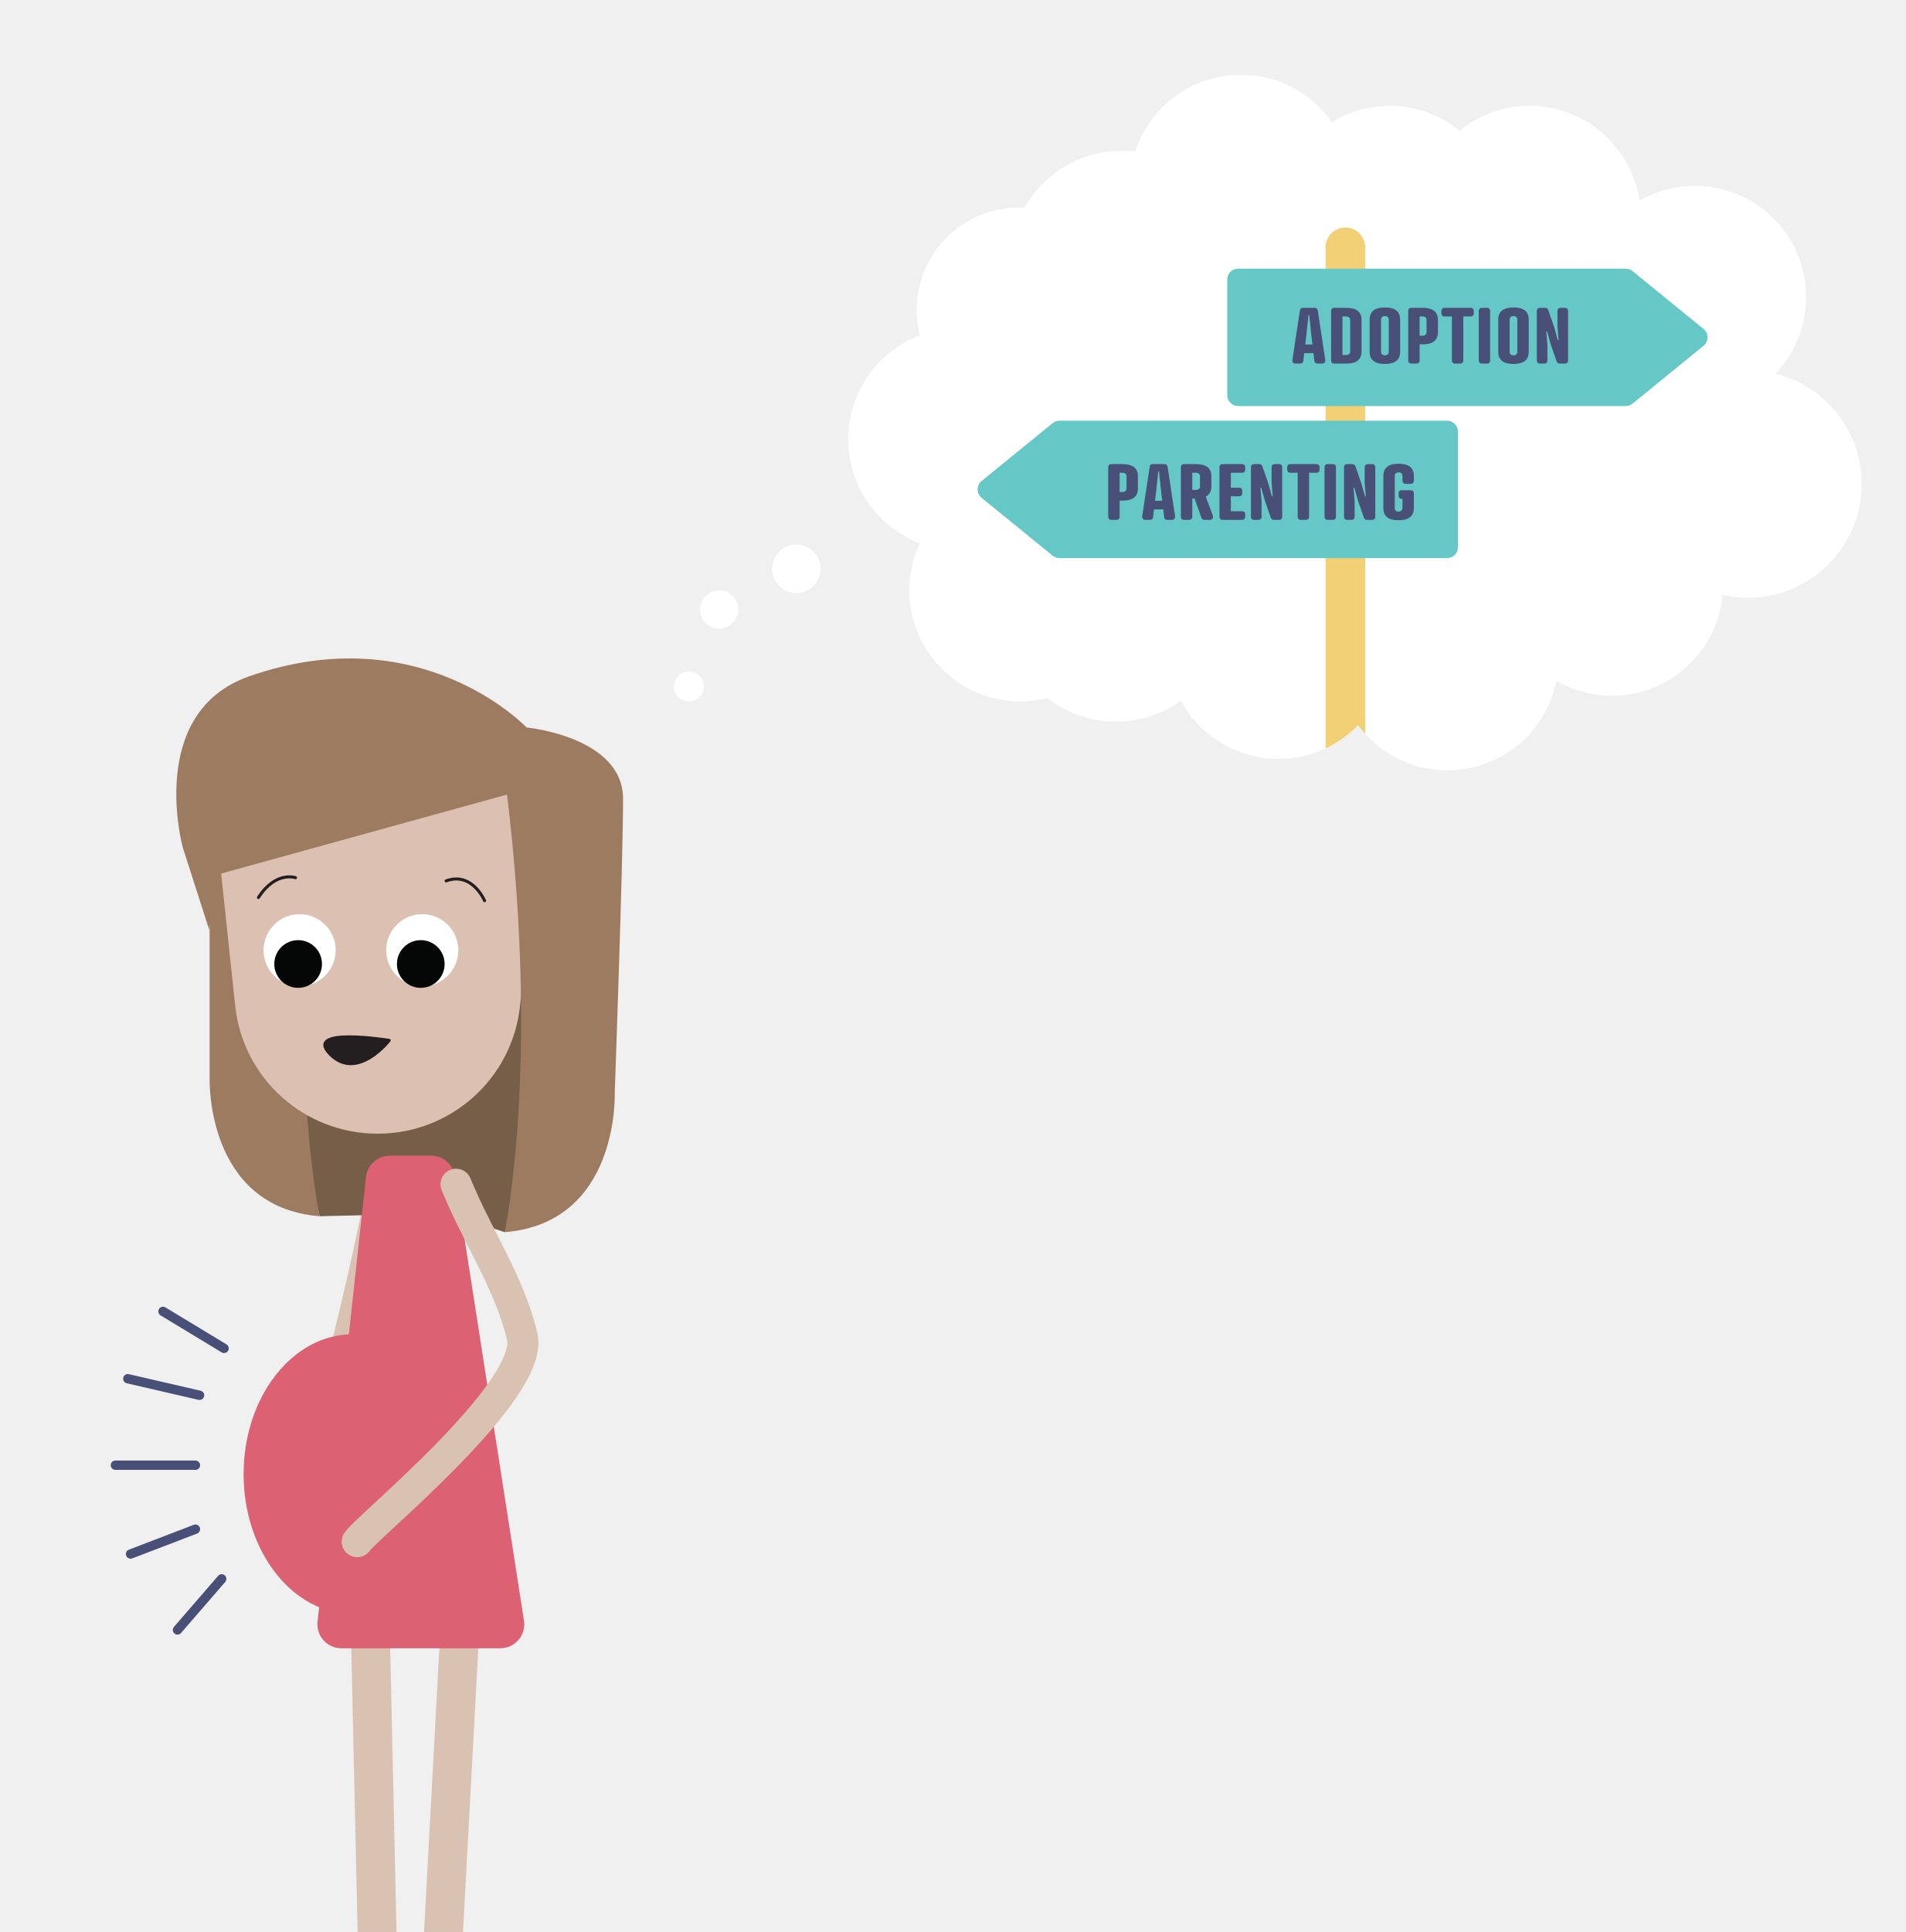
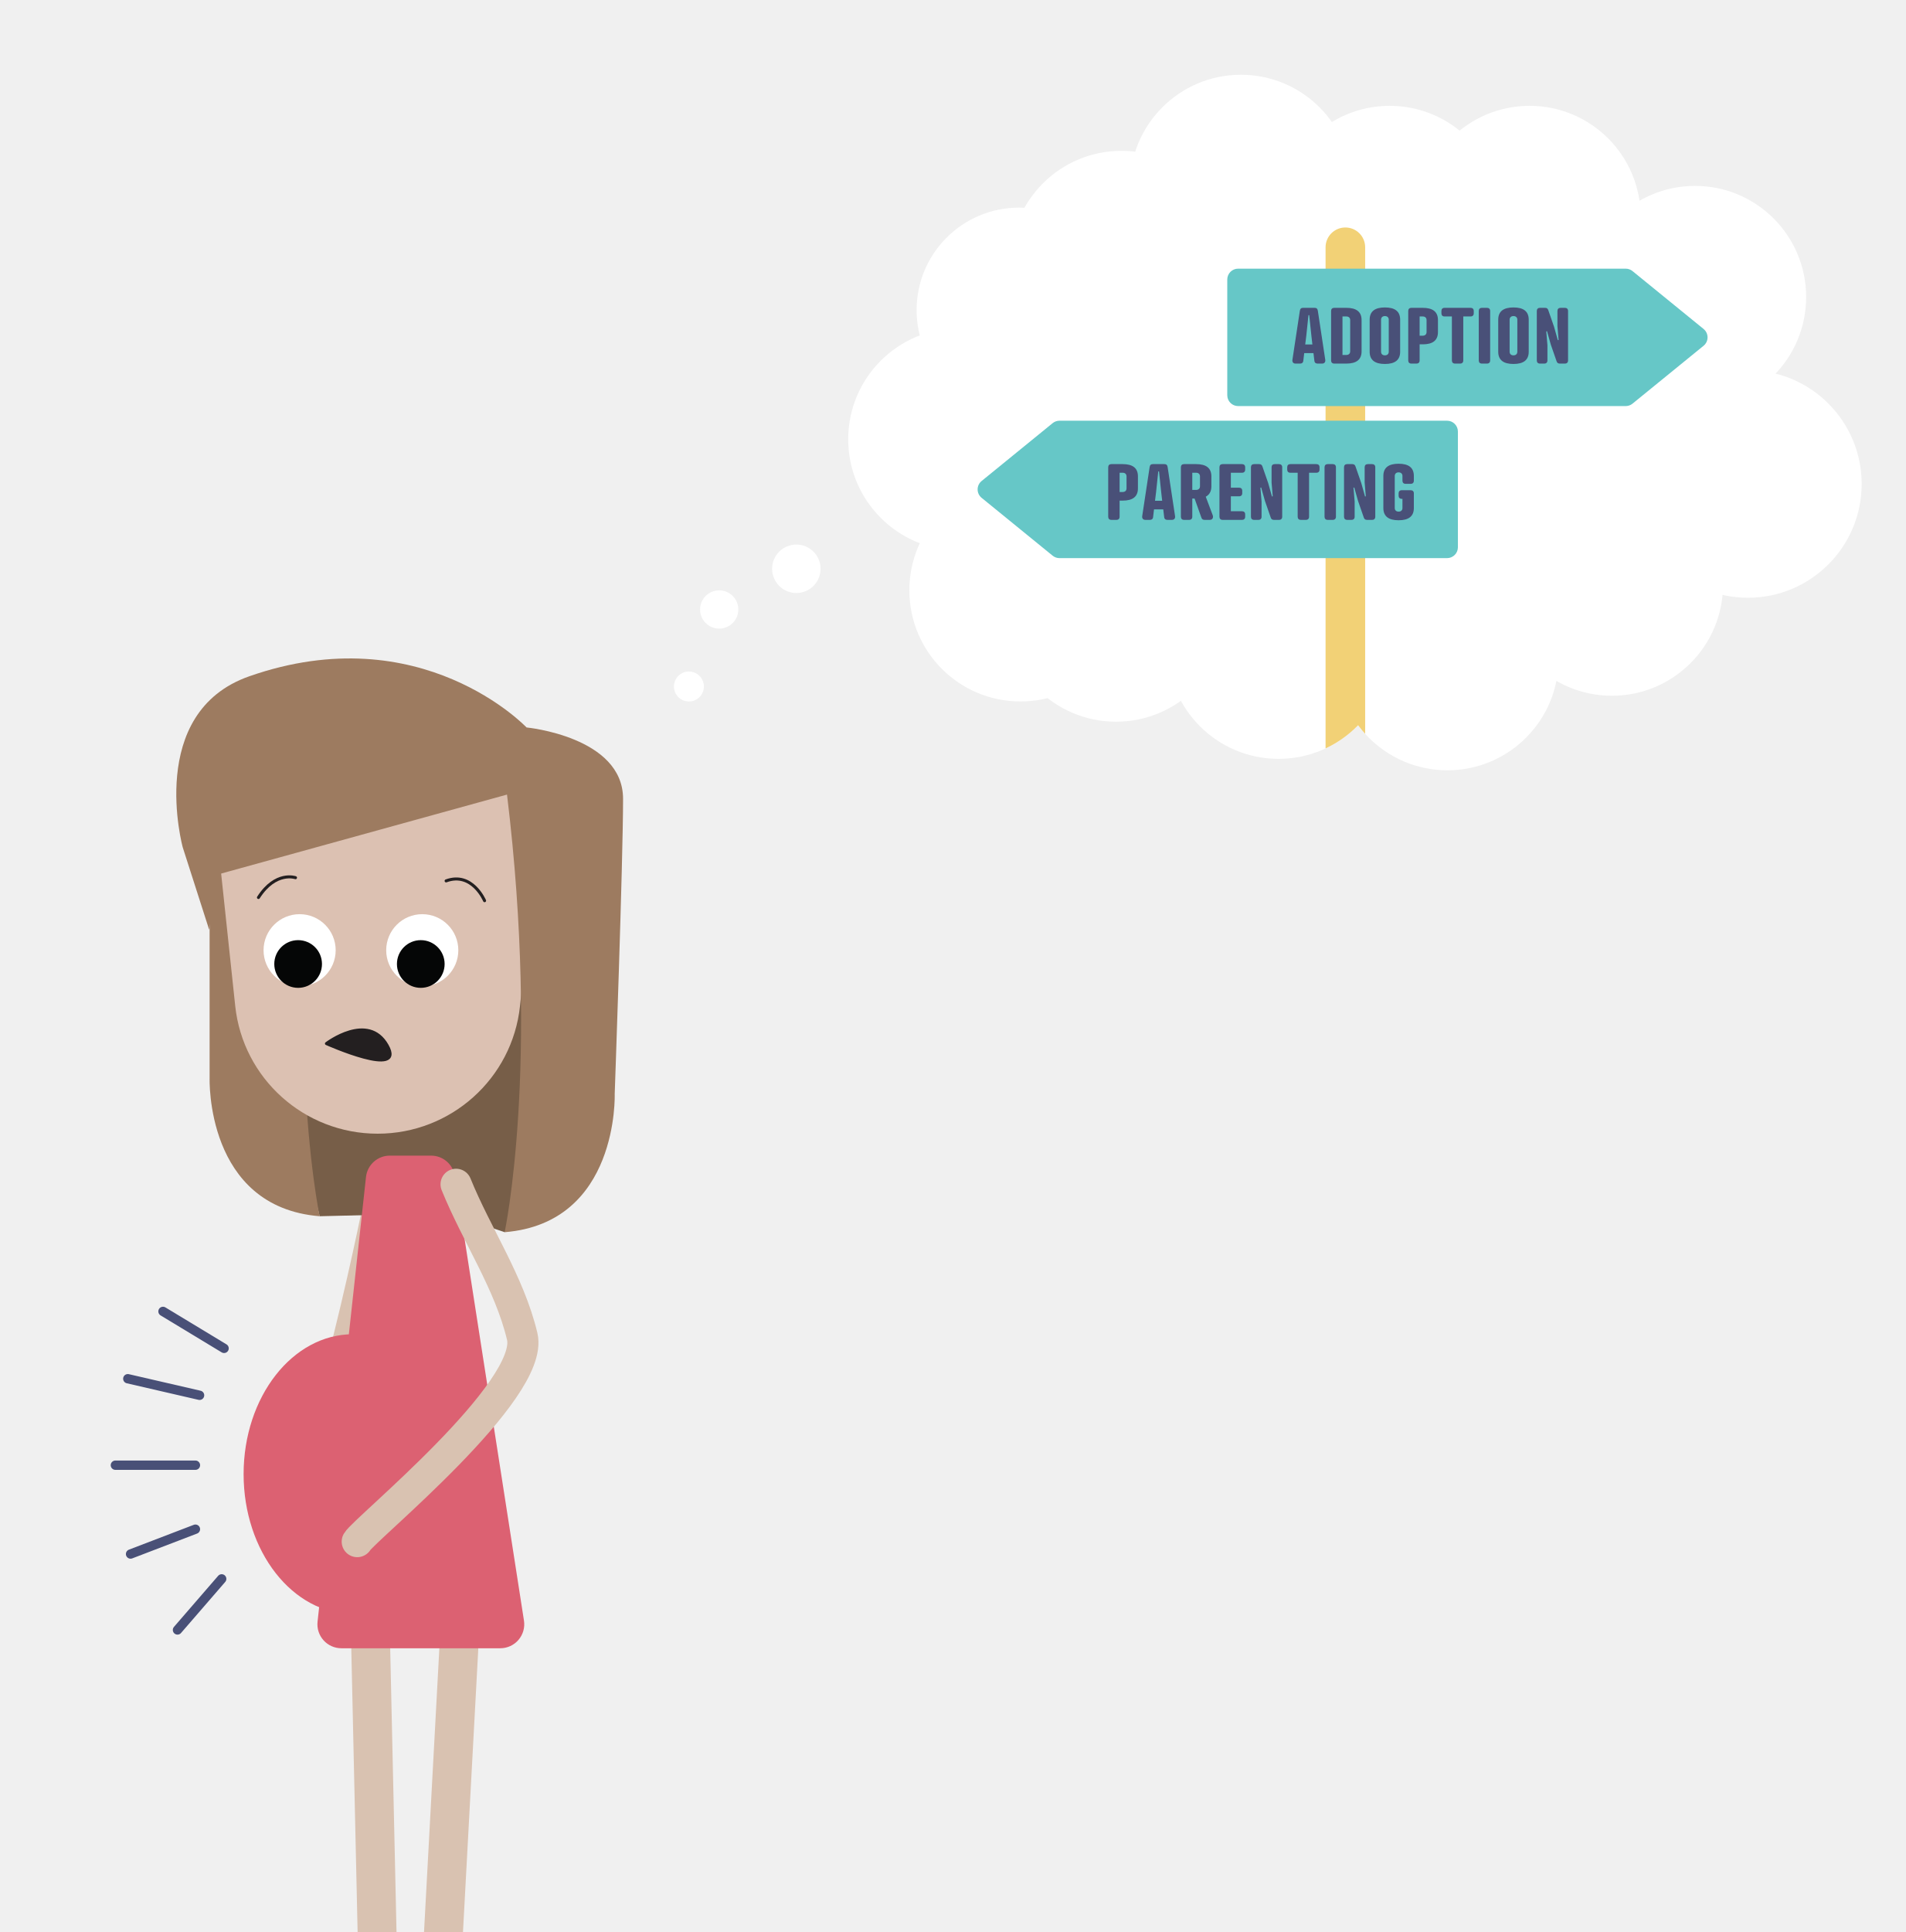
<svg xmlns="http://www.w3.org/2000/svg" viewBox="0 0 4897.512 4965.011" class="gabby">
  <defs>
    <style>
			.a,.b,.d,.e,.o,.p{fill:none;}.b{stroke:#495077;stroke-width:24px;}.b,.d,.e,.n,.o,.p{stroke-linecap:round;}.b,.d,.e,.p{stroke-miterlimit:10;}.c{clip-path:url(#a);}.d,.e,.p{stroke:#d9c2b1;}.d{stroke-width:80px;}.e{stroke-width:100px;}.f{clip-path:url(#b);}.g{clip-path:url(#c);}.h{fill:#775e48;}.i{fill:#9d7b60;}.j{fill:#dcc1b2;}.k{fill:#dc6172;}.l{fill:#fff;}.m{fill:#050606;}.n{fill:#231f20;}.n,.o{stroke:#231f20;stroke-linejoin:round;stroke-width:7.77px;}.p{stroke-width:80px;}.q{clip-path:url(#d);}.r{fill:#f2d176;}.s{fill:#66c7c7;}.t{fill:#495078;}
		</style>
    <clipPath id="a">
      <rect class="a" x="67.891" y="1316.061" width="1829.817" height="4012.951" transform="translate(1965.6 6645.072) rotate(-180)" />
    </clipPath>
    <clipPath id="b">
      <polygon class="a" points="81.495 3499.898 1957.86 3162.626 1957.86 953.376 81.495 1290.649 81.495 3499.898" />
    </clipPath>
    <clipPath id="c">
      <polygon class="a" points="71.682 3505.209 1948.047 3167.937 1948.047 958.688 71.682 1295.96 71.682 3505.209" />
    </clipPath>
    <clipPath id="d">
      <path class="a" d="M4564.118,960.156A284.589,284.589,0,0,0,4642.81,763.389c0-157.757-127.888-285.646-285.646-285.646a284.21,284.21,0,0,0-142.739,38.261c-20.162-138.017-138.98-244.01-282.592-244.01a284.407,284.407,0,0,0-179.819,63.752,285.641,285.641,0,0,0-328.391-22.108c-51.686-73.479-137.072-121.541-233.734-121.541-127.098,0-234.755,83.034-271.82,197.797a287.877,287.877,0,0,0-35.312-2.251c-107.155,0-200.475,59.039-249.351,146.328q-6.921-.36-13.93-.371c-145.407,0-263.282,117.875-263.282,263.282a263.736,263.736,0,0,0,8.13,65.11c-107.529,40.993-183.949,145.016-183.949,266.941,0,121.98,76.486,226.042,184.091,266.996a284.468,284.468,0,0,0-26.93,121.101c0,157.758,127.888,285.646,285.646,285.646a286.145,286.145,0,0,0,69.778-8.621,285.336,285.336,0,0,0,342.559,6.86c48.412,88.907,142.672,149.245,251.03,149.245a284.726,284.726,0,0,0,204.542-86.349,285.207,285.207,0,0,0,229.61,115.742c138.628,0,254.155-98.766,280.144-229.762a284.224,284.224,0,0,0,142.642,38.206c148.853,0,271.057-113.875,284.385-259.251a293.067,293.067,0,0,0,65.284,7.408c161.465,0,292.358-130.893,292.358-292.358C4785.512,1106.81,4691.283,991.871,4564.118,960.156Z" />
    </clipPath>
  </defs>
  <g class="belly-emphasis">
    <line class="b" x1="512.994" y1="3585.734" x2="328.532" y2="3543.166" />
    <line class="b" x1="502.352" y1="3765.381" x2="296.606" y2="3765.381" />
    <line class="b" x1="502.352" y1="3929.826" x2="335.627" y2="3993.678" />
    <line class="b" x1="576.014" y1="3465.124" x2="418.989" y2="3370.15" />
    <line class="b" x1="569.85" y1="4057.529" x2="456.236" y2="4188.78" />
  </g>
  <g class="c">
    <path class="d" d="M981.262,3058.507S843.334,3767.853,725.11,3940.264" />
    <line class="e" x1="1179.459" y1="4235.824" x2="1137.738" y2="5007.669" />
    <g class="f">
      <g class="g">
        <polygon class="h" points="1297.245 3166.582 1152.074 3117.592 821.705 3125.569 759.361 2867.781 1222.306 2641.794 1332.922 2378.762 1514.047 2378.762 1498.251 2772.672 1458.613 3002.362 1297.245 3166.582" />
        <path class="i" d="M538.823,2239.494c17.325,5.934,46.307-68.268,63.513-33.554,65.102,131.345,117.597,513.296,180.561,543.144,10.095,241.875,38.807,376.485,38.807,376.485-294.197-23.677-282.882-355.144-282.882-355.144Z" />
        <path class="j" d="M970.677,2913.459h.001c188.254,0,346.163-141.574,366.009-328.145l27.638-259.833c2.091-391.732-147.383-405.482-366.009-405.482H789.307c-136.478,0-242.87,117.866-228.483,253.124l43.844,412.191C624.514,2771.885,782.423,2913.459,970.677,2913.459Z" />
        <path class="i" d="M1297.245,3166.582s90.924-426.173,6.06-1124.623L560.292,2247.193,537.661,2389.251,469.77,2177.644s-95.393-346.412,171.043-439.668c441.933-154.683,712.727,131.499,712.727,131.499s248.085,23.676,248.085,183.491-21.498,758.471-21.498,758.471S1591.442,3142.906,1297.245,3166.582Z" />
      </g>
    </g>
    <line class="e" x1="953.004" y1="4236.119" x2="970.76" y2="5031.617" />
    <path class="k" d="M877.51,4235.824h408.527a61.584,61.584,0,0,0,60.852-71.055L1169.017,3021.952a61.584,61.584,0,0,0-60.852-52.113H1002.02a61.584,61.584,0,0,0-61.222,54.914L816.288,4167.57A61.584,61.584,0,0,0,877.51,4235.824Z" />
    <ellipse class="l eye-white" cx="1085.448" cy="2442.016" rx="92.692" ry="92.692" />
    <ellipse class="m eye-iris" cx="1081.628" cy="2477.361" rx="61.304" ry="61.304" />
    <ellipse class="l eye-white" cx="770.181" cy="2442.016" rx="92.692" ry="92.692" />
    <ellipse class="m eye-iris" cx="766.361" cy="2477.361" rx="61.304" ry="61.304" />
-     <path class="n mouth" d="M848.355,2708.816c-69.057-70.973,152.159-35.162,152.159-35.162S917.921,2780.311,848.355,2708.816Z" />
+     <path class="n mouth" d="M995.239,2686.869c48.553,86.305-156.088-5.024-156.088-5.024S946.328,2599.928,995.239,2686.869Z" />
    <path class="o" d="M1245.625,2314.679s-31.902-75.532-98.872-50.902" />
    <path class="o" d="M759.592,2255.567s-50.902-18.073-95.236,50.897" />
    <ellipse class="k belly bounce" cx="907.196" cy="3788.337" rx="281" ry="359.521" />
    <path class="p" d="M1172.373,3043.512c53.255,131.482,136.682,251.648,169.979,390.815,33.302,139.185-406.067,496.024-424.034,527.426" />
  </g>
  <circle class="l lrg-lead" cx="2047.041" cy="1461.699" r="62.269" />
  <circle class="l med-lead" cx="1848.734" cy="1566.292" r="49.149" />
  <circle class="l small-lead" cx="1770.894" cy="1764.236" r="38.498" />
  <g class="cloud">
    <ellipse class="l" cx="3486.093" cy="1128.932" rx="1084.026" ry="663.668" />
    <circle class="l" cx="2619.474" cy="796.881" r="263.282" />
    <circle class="l" cx="4357.163" cy="763.389" r="285.646" />
    <circle class="l" cx="4493.154" cy="1243.795" r="292.358" />
    <circle class="l" cx="2882.756" cy="673.289" r="285.646" />
    <circle class="l" cx="2868.802" cy="1569.035" r="285.646" />
    <circle class="l" cx="3189.888" cy="477.743" r="285.646" />
    <circle class="l" cx="3572.193" cy="557.64" r="285.646" />
    <circle class="l" cx="2466.018" cy="1128.932" r="285.646" />
    <circle class="l" cx="2623.18" cy="1517.029" r="285.646" />
    <circle class="l" cx="3286.547" cy="1664.513" r="285.646" />
    <circle class="l" cx="3720.7" cy="1693.905" r="285.646" />
    <circle class="l" cx="3931.833" cy="557.64" r="285.646" />
    <circle class="l" cx="4143.485" cy="1502.349" r="285.646" />
  </g>
  <g class="q post-choice">
    <path class="r" d="M3509.23,1992.645H3407.445V635.505a50.892,50.892,0,0,1,50.892-50.892h0a50.892,50.892,0,0,1,50.892,50.892Z" />
    <path class="s" d="M4178.897,1043.57H3182.643a27.877,27.877,0,0,1-27.877-27.877V718.299a27.877,27.877,0,0,1,27.877-27.877h996.254a27.878,27.878,0,0,1,17.603,6.261L4379.094,845.38a27.877,27.877,0,0,1,0,43.233l-182.593,148.696A27.877,27.877,0,0,1,4178.897,1043.57Z" />
    <path class="s" d="M2723.479,1434.315H3719.733a27.877,27.877,0,0,0,27.877-27.877V1109.045a27.877,27.877,0,0,0-27.877-27.877H2723.479a27.877,27.877,0,0,0-17.603,6.261l-182.593,148.696a27.877,27.877,0,0,0,0,43.233l182.593,148.696A27.877,27.877,0,0,0,2723.479,1434.315Z" />
    <path class="t" d="M3378.7,927.246l-2.374-19.791h-23.749l-2.374,19.791c-.594,5.541-4.354,7.125-8.114,7.125h-11.874c-5.937,0-8.906-4.156-7.917-10.093l18.999-125.473c.792-5.739,3.76-7.718,8.312-7.718h29.686c4.552,0,7.521,1.979,8.312,7.718l18.999,125.473c.989,5.937-1.98,10.093-7.917,10.093h-11.874C3383.054,934.371,3379.294,932.787,3378.7,927.246Zm-23.551-41.956h18.405l-2.573-22.561-5.541-52.841h-1.98l-5.541,52.841Z" />
    <path class="t" d="M3429.758,934.371c-5.146,0-8.114-2.969-8.114-8.114V799.201c0-5.146,2.969-8.114,8.114-8.114h31.071c25.53,0,39.186,9.895,39.186,31.467v80.35c0,21.572-13.655,31.467-39.186,31.467Zm31.071-22.166c6.531,0,9.896-3.958,9.896-9.302v-80.35c0-5.343-3.364-9.301-9.896-9.301h-9.895v98.953Z" />
    <path class="t" d="M3599.163,821.564v82.329c0,21.572-13.655,31.467-39.185,31.467s-39.186-9.896-39.186-31.467V821.564c0-21.572,13.656-31.467,39.186-31.467S3599.163,799.992,3599.163,821.564Zm-49.081,0v82.329c0,5.343,3.364,9.302,9.895,9.302s9.896-3.958,9.896-9.302V821.564c0-5.344-3.364-9.302-9.896-9.302S3550.082,816.221,3550.082,821.564Z" />
    <path class="t" d="M3649.231,884.894v41.362c0,5.146-2.969,8.114-8.114,8.114h-13.062c-5.146,0-8.114-2.969-8.114-8.114V799.201c0-5.146,2.969-8.114,8.114-8.114h29.092c25.53,0,39.186,9.895,39.186,31.467V853.427c0,21.572-13.655,31.467-39.186,31.467Zm7.916-22.166c6.531,0,9.896-3.958,9.896-9.302V822.553c0-5.343-3.364-9.301-9.896-9.301h-7.916v49.477Z" />
    <path class="t" d="M3761.442,813.252V926.257c0,5.146-2.969,8.114-8.114,8.114h-13.062c-5.146,0-8.114-2.969-8.114-8.114V813.252h-18.801c-5.146,0-8.114-2.969-8.114-8.114v-5.937c0-5.146,2.969-8.114,8.114-8.114h66.892c5.146,0,8.114,2.968,8.114,8.114v5.937c0,5.146-2.968,8.114-8.114,8.114Z" />
    <path class="t" d="M3830.509,926.257c0,5.146-2.969,8.114-8.114,8.114h-13.062c-5.146,0-8.114-2.969-8.114-8.114V799.201c0-5.146,2.968-8.114,8.114-8.114h13.062c5.146,0,8.114,2.968,8.114,8.114Z" />
    <path class="t" d="M3929.658,821.564v82.329c0,21.572-13.655,31.467-39.186,31.467s-39.185-9.896-39.185-31.467V821.564c0-21.572,13.655-31.467,39.185-31.467S3929.658,799.992,3929.658,821.564Zm-49.081,0v82.329c0,5.343,3.364,9.302,9.895,9.302s9.896-3.958,9.896-9.302V821.564c0-5.344-3.364-9.302-9.896-9.302S3880.577,816.221,3880.577,821.564Z" />
    <path class="t" d="M4003.474,799.201c0-5.146,2.969-8.114,8.114-8.114h11.083c5.146,0,8.114,2.968,8.114,8.114V926.257c0,5.146-2.968,8.114-8.114,8.114h-13.26c-4.948,0-6.927-2.573-8.114-5.937l-14.843-42.748-9.697-34.436-1.979.396,2.969,35.425v39.186c0,5.146-2.969,8.114-8.114,8.114h-11.083c-5.146,0-8.114-2.969-8.114-8.114V799.201c0-5.146,2.968-8.114,8.114-8.114h13.26c4.948,0,6.927,2.573,8.114,5.937l14.843,42.748,9.697,34.436,1.979-.396-2.969-35.425Z" />
    <path class="t" d="M2878.002,1286.53v41.362c0,5.146-2.969,8.114-8.114,8.114h-13.062c-5.146,0-8.114-2.969-8.114-8.114V1200.837c0-5.146,2.969-8.114,8.114-8.114h29.092c25.53,0,39.185,9.895,39.185,31.467v30.873c0,21.572-13.655,31.467-39.185,31.467Zm7.916-22.166c6.531,0,9.896-3.958,9.896-9.302v-30.873c0-5.343-3.364-9.301-9.896-9.301h-7.916v49.477Z" />
    <path class="t" d="M2992.588,1328.882l-2.374-19.791h-23.749l-2.374,19.791c-.594,5.541-4.354,7.125-8.114,7.125H2944.101c-5.937,0-8.906-4.156-7.917-10.093l18.999-125.473c.792-5.739,3.76-7.718,8.312-7.718h29.686c4.552,0,7.521,1.979,8.312,7.718l18.999,125.473c.989,5.937-1.98,10.093-7.917,10.093h-11.874C2996.942,1336.007,2993.182,1334.423,2992.588,1328.882Zm-23.551-41.956h18.405l-2.573-22.561-5.541-52.841h-1.98l-5.541,52.841Z" />
    <path class="t" d="M3099.454,1276.437l18.01,47.894c1.583,4.156.594,11.676-7.521,11.676H3096.288c-4.156,0-6.729-1.979-7.916-5.343l-17.614-49.477h-5.937v46.706c0,5.146-2.969,8.114-8.114,8.114h-13.062c-5.146,0-8.114-2.969-8.114-8.114V1200.837c0-5.146,2.968-8.114,8.114-8.114h31.071c25.53,0,39.186,9.895,39.186,31.467v25.53C3113.902,1262.781,3108.954,1271.489,3099.454,1276.437Zm-24.738-17.416c6.531,0,9.896-3.958,9.896-9.301v-25.53c0-5.343-3.364-9.301-9.896-9.301h-9.895v44.133Z" />
    <path class="t" d="M3192.666,1192.722c5.146,0,8.114,2.968,8.114,8.114v5.937c0,5.146-2.969,8.114-8.114,8.114H3163.97v38.394h21.176c5.146,0,8.114,2.969,8.114,8.114v5.938c0,5.146-2.969,8.114-8.114,8.114H3163.97v38.394h28.696c5.146,0,8.114,2.969,8.114,8.114v5.937c0,5.146-2.969,8.114-8.114,8.114h-49.873c-5.146,0-8.114-2.969-8.114-8.114V1200.837c0-5.146,2.968-8.114,8.114-8.114Z" />
    <path class="t" d="M3268.658,1200.837c0-5.146,2.969-8.114,8.114-8.114h11.083c5.146,0,8.114,2.968,8.114,8.114v127.056c0,5.146-2.968,8.114-8.114,8.114h-13.26c-4.948,0-6.927-2.573-8.114-5.937l-14.843-42.748-9.697-34.435-1.979.396,2.969,35.425v39.185c0,5.146-2.969,8.114-8.114,8.114h-11.083c-5.146,0-8.114-2.969-8.114-8.114V1200.837c0-5.146,2.968-8.114,8.114-8.114h13.26c4.948,0,6.927,2.573,8.114,5.937l14.843,42.748,9.697,34.435,1.979-.396-2.969-35.425Z" />
    <path class="t" d="M3365.035,1214.888v113.004c0,5.146-2.969,8.114-8.114,8.114h-13.062c-5.146,0-8.114-2.969-8.114-8.114V1214.888h-18.801c-5.146,0-8.114-2.969-8.114-8.114v-5.937c0-5.146,2.969-8.114,8.114-8.114h66.892c5.146,0,8.114,2.968,8.114,8.114v5.937c0,5.146-2.968,8.114-8.114,8.114Z" />
    <path class="t" d="M3434.102,1327.892c0,5.146-2.969,8.114-8.114,8.114h-13.062c-5.146,0-8.114-2.969-8.114-8.114V1200.837c0-5.146,2.969-8.114,8.114-8.114h13.062c5.146,0,8.114,2.968,8.114,8.114Z" />
    <path class="t" d="M3507.919,1200.837c0-5.146,2.969-8.114,8.114-8.114h11.083c5.146,0,8.114,2.968,8.114,8.114v127.056c0,5.146-2.968,8.114-8.114,8.114h-13.26c-4.948,0-6.927-2.573-8.114-5.937l-14.843-42.748-9.697-34.435-1.979.396,2.969,35.425v39.185c0,5.146-2.969,8.114-8.114,8.114h-11.083c-5.146,0-8.114-2.969-8.114-8.114V1200.837c0-5.146,2.969-8.114,8.114-8.114h13.26c4.948,0,6.927,2.573,8.114,5.937l14.843,42.748,9.698,34.435,1.979-.396-2.969-35.425Z" />
    <path class="t" d="M3626.263,1259.813c5.146,0,8.114,2.968,8.114,8.114v37.602c0,21.572-13.655,31.467-39.186,31.467s-39.185-9.896-39.185-31.467V1223.2c0-21.572,13.655-31.467,39.185-31.467s39.186,9.896,39.186,31.467v12.072c0,5.146-2.968,8.114-8.114,8.114h-13.062c-5.146,0-8.114-2.969-8.114-8.114V1223.2c0-5.344-3.364-9.302-9.896-9.302s-9.895,3.958-9.895,9.302v82.329c0,5.343,3.364,9.302,9.895,9.302s9.896-3.958,9.896-9.302v-23.551h-1.781c-5.146,0-8.114-2.969-8.114-8.114v-5.937c0-5.146,2.969-8.114,8.114-8.114Z" />
  </g>
</svg>
